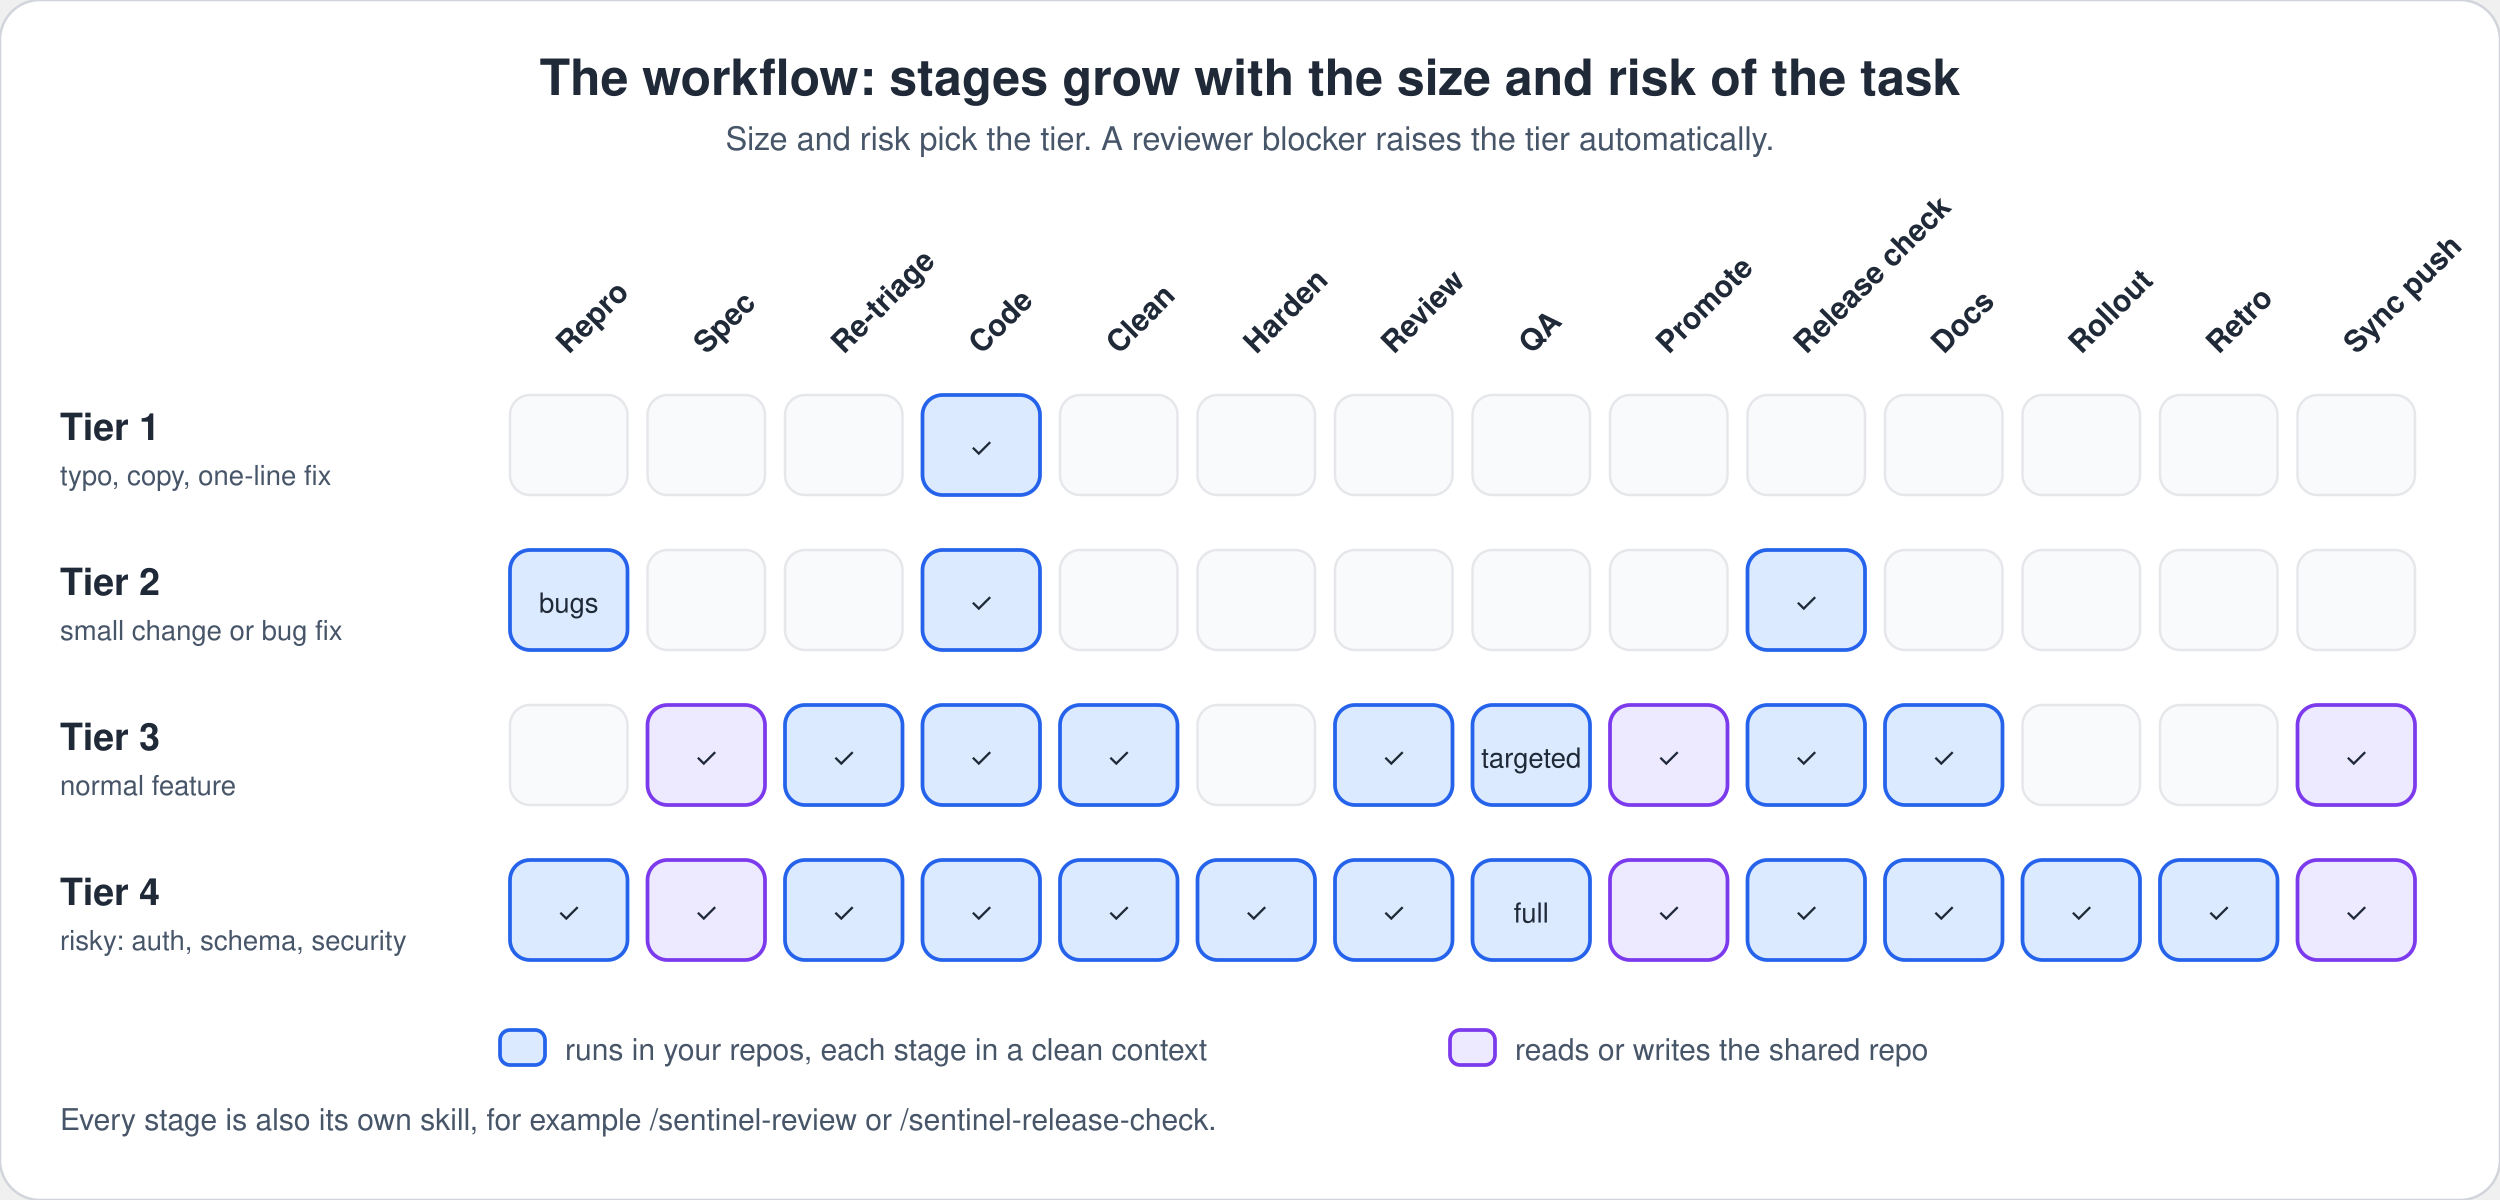
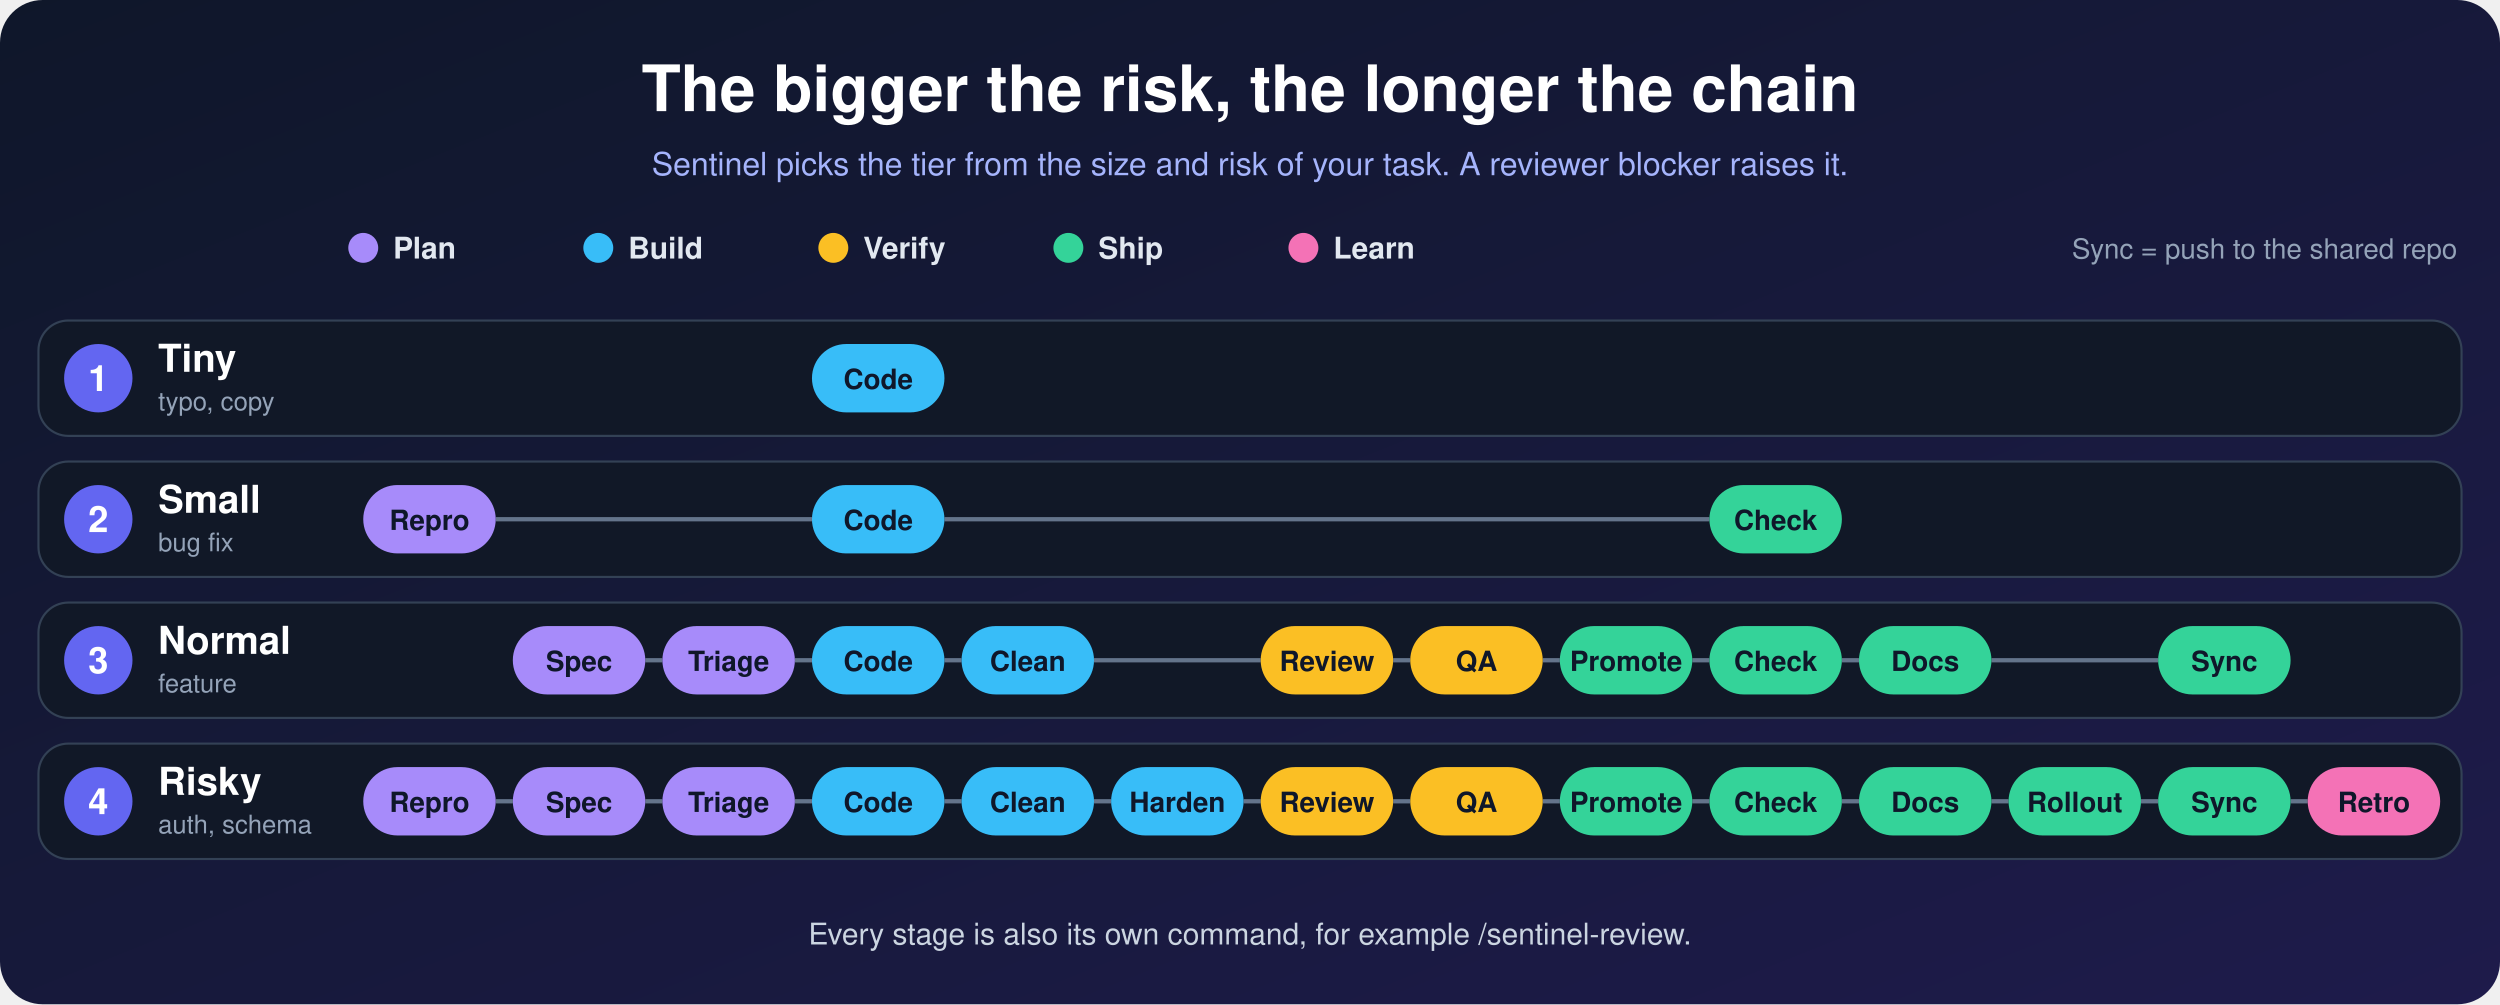
- <svg xmlns="http://www.w3.org/2000/svg" viewBox="0 0 1000 480" width="1000" height="480" role="img" aria-label="Sentinel stages by tier">
+ <svg xmlns="http://www.w3.org/2000/svg" viewBox="0 0 1170 470" width="1170" height="470" role="img" aria-label="Bigger and riskier tasks run more stages">
  <defs>
-     <marker id="a" markerWidth="10" markerHeight="10" refX="8" refY="5" orient="auto">
-       <path d="M0,0 L10,5 L0,10 z" fill="#475569" />
-     </marker>
+     <linearGradient id="bg" x1="0" y1="0" x2="1" y2="1">
+       <stop offset="0" stop-color="#0f172a" />
+       <stop offset="1" stop-color="#1e1b4b" />
+     </linearGradient>
  </defs>
-   <rect width="1000" height="480" rx="16" fill="#ffffff" stroke="#d1d5db" />
-   <text x="500.0" y="38" font-family="-apple-system,Segoe UI,Helvetica,Arial,sans-serif" font-size="20" font-weight="700" fill="#1f2937" text-anchor="middle">The workflow: stages grow with the size and risk of the task</text>
-   <text x="500.0" y="60" font-family="-apple-system,Segoe UI,Helvetica,Arial,sans-serif" font-size="13" font-weight="400" fill="#475569" text-anchor="middle">Size and risk pick the tier. A reviewer blocker raises the tier automatically.</text>
-   <text transform="translate(227.5,142) rotate(-45)" font-family="-apple-system,Segoe UI,Helvetica,Arial,sans-serif" font-size="12" font-weight="600" fill="#1f2937">Repro</text>
-   <text transform="translate(282.5,142) rotate(-45)" font-family="-apple-system,Segoe UI,Helvetica,Arial,sans-serif" font-size="12" font-weight="600" fill="#1f2937">Spec</text>
-   <text transform="translate(337.5,142) rotate(-45)" font-family="-apple-system,Segoe UI,Helvetica,Arial,sans-serif" font-size="12" font-weight="600" fill="#1f2937">Re-triage</text>
-   <text transform="translate(392.5,142) rotate(-45)" font-family="-apple-system,Segoe UI,Helvetica,Arial,sans-serif" font-size="12" font-weight="600" fill="#1f2937">Code</text>
-   <text transform="translate(447.5,142) rotate(-45)" font-family="-apple-system,Segoe UI,Helvetica,Arial,sans-serif" font-size="12" font-weight="600" fill="#1f2937">Clean</text>
-   <text transform="translate(502.5,142) rotate(-45)" font-family="-apple-system,Segoe UI,Helvetica,Arial,sans-serif" font-size="12" font-weight="600" fill="#1f2937">Harden</text>
-   <text transform="translate(557.5,142) rotate(-45)" font-family="-apple-system,Segoe UI,Helvetica,Arial,sans-serif" font-size="12" font-weight="600" fill="#1f2937">Review</text>
-   <text transform="translate(612.5,142) rotate(-45)" font-family="-apple-system,Segoe UI,Helvetica,Arial,sans-serif" font-size="12" font-weight="600" fill="#1f2937">QA</text>
-   <text transform="translate(667.5,142) rotate(-45)" font-family="-apple-system,Segoe UI,Helvetica,Arial,sans-serif" font-size="12" font-weight="600" fill="#1f2937">Promote</text>
-   <text transform="translate(722.5,142) rotate(-45)" font-family="-apple-system,Segoe UI,Helvetica,Arial,sans-serif" font-size="12" font-weight="600" fill="#1f2937">Release check</text>
-   <text transform="translate(777.5,142) rotate(-45)" font-family="-apple-system,Segoe UI,Helvetica,Arial,sans-serif" font-size="12" font-weight="600" fill="#1f2937">Docs</text>
-   <text transform="translate(832.5,142) rotate(-45)" font-family="-apple-system,Segoe UI,Helvetica,Arial,sans-serif" font-size="12" font-weight="600" fill="#1f2937">Rollout</text>
-   <text transform="translate(887.5,142) rotate(-45)" font-family="-apple-system,Segoe UI,Helvetica,Arial,sans-serif" font-size="12" font-weight="600" fill="#1f2937">Retro</text>
-   <text transform="translate(942.5,142) rotate(-45)" font-family="-apple-system,Segoe UI,Helvetica,Arial,sans-serif" font-size="12" font-weight="600" fill="#1f2937">Sync push</text>
-   <text x="24" y="176" font-family="-apple-system,Segoe UI,Helvetica,Arial,sans-serif" font-size="15" font-weight="700" fill="#1f2937" text-anchor="start">Tier 1</text>
-   <text x="24" y="194" font-family="-apple-system,Segoe UI,Helvetica,Arial,sans-serif" font-size="11" font-weight="400" fill="#475569" text-anchor="start">typo, copy, one-line fix</text>
-   <rect x="204" y="158" width="47" height="40" rx="8" fill="#f9fafb" stroke="#e5e7eb" stroke-width="1" />
-   <rect x="259" y="158" width="47" height="40" rx="8" fill="#f9fafb" stroke="#e5e7eb" stroke-width="1" />
-   <rect x="314" y="158" width="47" height="40" rx="8" fill="#f9fafb" stroke="#e5e7eb" stroke-width="1" />
-   <rect x="369" y="158" width="47" height="40" rx="8" fill="#dbeafe" stroke="#2563eb" stroke-width="1.5" />
-   <text x="392.5" y="183" font-family="-apple-system,Segoe UI,Helvetica,Arial,sans-serif" font-size="11" font-weight="400" fill="#1f2937" text-anchor="middle">✓</text>
-   <rect x="424" y="158" width="47" height="40" rx="8" fill="#f9fafb" stroke="#e5e7eb" stroke-width="1" />
-   <rect x="479" y="158" width="47" height="40" rx="8" fill="#f9fafb" stroke="#e5e7eb" stroke-width="1" />
-   <rect x="534" y="158" width="47" height="40" rx="8" fill="#f9fafb" stroke="#e5e7eb" stroke-width="1" />
-   <rect x="589" y="158" width="47" height="40" rx="8" fill="#f9fafb" stroke="#e5e7eb" stroke-width="1" />
-   <rect x="644" y="158" width="47" height="40" rx="8" fill="#f9fafb" stroke="#e5e7eb" stroke-width="1" />
-   <rect x="699" y="158" width="47" height="40" rx="8" fill="#f9fafb" stroke="#e5e7eb" stroke-width="1" />
-   <rect x="754" y="158" width="47" height="40" rx="8" fill="#f9fafb" stroke="#e5e7eb" stroke-width="1" />
-   <rect x="809" y="158" width="47" height="40" rx="8" fill="#f9fafb" stroke="#e5e7eb" stroke-width="1" />
-   <rect x="864" y="158" width="47" height="40" rx="8" fill="#f9fafb" stroke="#e5e7eb" stroke-width="1" />
-   <rect x="919" y="158" width="47" height="40" rx="8" fill="#f9fafb" stroke="#e5e7eb" stroke-width="1" />
-   <text x="24" y="238" font-family="-apple-system,Segoe UI,Helvetica,Arial,sans-serif" font-size="15" font-weight="700" fill="#1f2937" text-anchor="start">Tier 2</text>
-   <text x="24" y="256" font-family="-apple-system,Segoe UI,Helvetica,Arial,sans-serif" font-size="11" font-weight="400" fill="#475569" text-anchor="start">small change or bug fix</text>
-   <rect x="204" y="220" width="47" height="40" rx="8" fill="#dbeafe" stroke="#2563eb" stroke-width="1.5" />
-   <text x="227.5" y="245" font-family="-apple-system,Segoe UI,Helvetica,Arial,sans-serif" font-size="11" font-weight="400" fill="#1f2937" text-anchor="middle">bugs</text>
-   <rect x="259" y="220" width="47" height="40" rx="8" fill="#f9fafb" stroke="#e5e7eb" stroke-width="1" />
-   <rect x="314" y="220" width="47" height="40" rx="8" fill="#f9fafb" stroke="#e5e7eb" stroke-width="1" />
-   <rect x="369" y="220" width="47" height="40" rx="8" fill="#dbeafe" stroke="#2563eb" stroke-width="1.5" />
-   <text x="392.5" y="245" font-family="-apple-system,Segoe UI,Helvetica,Arial,sans-serif" font-size="11" font-weight="400" fill="#1f2937" text-anchor="middle">✓</text>
-   <rect x="424" y="220" width="47" height="40" rx="8" fill="#f9fafb" stroke="#e5e7eb" stroke-width="1" />
-   <rect x="479" y="220" width="47" height="40" rx="8" fill="#f9fafb" stroke="#e5e7eb" stroke-width="1" />
-   <rect x="534" y="220" width="47" height="40" rx="8" fill="#f9fafb" stroke="#e5e7eb" stroke-width="1" />
-   <rect x="589" y="220" width="47" height="40" rx="8" fill="#f9fafb" stroke="#e5e7eb" stroke-width="1" />
-   <rect x="644" y="220" width="47" height="40" rx="8" fill="#f9fafb" stroke="#e5e7eb" stroke-width="1" />
-   <rect x="699" y="220" width="47" height="40" rx="8" fill="#dbeafe" stroke="#2563eb" stroke-width="1.5" />
-   <text x="722.5" y="245" font-family="-apple-system,Segoe UI,Helvetica,Arial,sans-serif" font-size="11" font-weight="400" fill="#1f2937" text-anchor="middle">✓</text>
-   <rect x="754" y="220" width="47" height="40" rx="8" fill="#f9fafb" stroke="#e5e7eb" stroke-width="1" />
-   <rect x="809" y="220" width="47" height="40" rx="8" fill="#f9fafb" stroke="#e5e7eb" stroke-width="1" />
-   <rect x="864" y="220" width="47" height="40" rx="8" fill="#f9fafb" stroke="#e5e7eb" stroke-width="1" />
-   <rect x="919" y="220" width="47" height="40" rx="8" fill="#f9fafb" stroke="#e5e7eb" stroke-width="1" />
-   <text x="24" y="300" font-family="-apple-system,Segoe UI,Helvetica,Arial,sans-serif" font-size="15" font-weight="700" fill="#1f2937" text-anchor="start">Tier 3</text>
-   <text x="24" y="318" font-family="-apple-system,Segoe UI,Helvetica,Arial,sans-serif" font-size="11" font-weight="400" fill="#475569" text-anchor="start">normal feature</text>
-   <rect x="204" y="282" width="47" height="40" rx="8" fill="#f9fafb" stroke="#e5e7eb" stroke-width="1" />
-   <rect x="259" y="282" width="47" height="40" rx="8" fill="#ede9fe" stroke="#7c3aed" stroke-width="1.5" />
-   <text x="282.5" y="307" font-family="-apple-system,Segoe UI,Helvetica,Arial,sans-serif" font-size="11" font-weight="400" fill="#1f2937" text-anchor="middle">✓</text>
-   <rect x="314" y="282" width="47" height="40" rx="8" fill="#dbeafe" stroke="#2563eb" stroke-width="1.5" />
-   <text x="337.5" y="307" font-family="-apple-system,Segoe UI,Helvetica,Arial,sans-serif" font-size="11" font-weight="400" fill="#1f2937" text-anchor="middle">✓</text>
-   <rect x="369" y="282" width="47" height="40" rx="8" fill="#dbeafe" stroke="#2563eb" stroke-width="1.5" />
-   <text x="392.5" y="307" font-family="-apple-system,Segoe UI,Helvetica,Arial,sans-serif" font-size="11" font-weight="400" fill="#1f2937" text-anchor="middle">✓</text>
-   <rect x="424" y="282" width="47" height="40" rx="8" fill="#dbeafe" stroke="#2563eb" stroke-width="1.5" />
-   <text x="447.5" y="307" font-family="-apple-system,Segoe UI,Helvetica,Arial,sans-serif" font-size="11" font-weight="400" fill="#1f2937" text-anchor="middle">✓</text>
-   <rect x="479" y="282" width="47" height="40" rx="8" fill="#f9fafb" stroke="#e5e7eb" stroke-width="1" />
-   <rect x="534" y="282" width="47" height="40" rx="8" fill="#dbeafe" stroke="#2563eb" stroke-width="1.5" />
-   <text x="557.5" y="307" font-family="-apple-system,Segoe UI,Helvetica,Arial,sans-serif" font-size="11" font-weight="400" fill="#1f2937" text-anchor="middle">✓</text>
-   <rect x="589" y="282" width="47" height="40" rx="8" fill="#dbeafe" stroke="#2563eb" stroke-width="1.5" />
-   <text x="612.5" y="307" font-family="-apple-system,Segoe UI,Helvetica,Arial,sans-serif" font-size="11" font-weight="400" fill="#1f2937" text-anchor="middle">targeted</text>
-   <rect x="644" y="282" width="47" height="40" rx="8" fill="#ede9fe" stroke="#7c3aed" stroke-width="1.5" />
-   <text x="667.5" y="307" font-family="-apple-system,Segoe UI,Helvetica,Arial,sans-serif" font-size="11" font-weight="400" fill="#1f2937" text-anchor="middle">✓</text>
-   <rect x="699" y="282" width="47" height="40" rx="8" fill="#dbeafe" stroke="#2563eb" stroke-width="1.5" />
-   <text x="722.5" y="307" font-family="-apple-system,Segoe UI,Helvetica,Arial,sans-serif" font-size="11" font-weight="400" fill="#1f2937" text-anchor="middle">✓</text>
-   <rect x="754" y="282" width="47" height="40" rx="8" fill="#dbeafe" stroke="#2563eb" stroke-width="1.5" />
-   <text x="777.5" y="307" font-family="-apple-system,Segoe UI,Helvetica,Arial,sans-serif" font-size="11" font-weight="400" fill="#1f2937" text-anchor="middle">✓</text>
-   <rect x="809" y="282" width="47" height="40" rx="8" fill="#f9fafb" stroke="#e5e7eb" stroke-width="1" />
-   <rect x="864" y="282" width="47" height="40" rx="8" fill="#f9fafb" stroke="#e5e7eb" stroke-width="1" />
-   <rect x="919" y="282" width="47" height="40" rx="8" fill="#ede9fe" stroke="#7c3aed" stroke-width="1.5" />
-   <text x="942.5" y="307" font-family="-apple-system,Segoe UI,Helvetica,Arial,sans-serif" font-size="11" font-weight="400" fill="#1f2937" text-anchor="middle">✓</text>
-   <text x="24" y="362" font-family="-apple-system,Segoe UI,Helvetica,Arial,sans-serif" font-size="15" font-weight="700" fill="#1f2937" text-anchor="start">Tier 4</text>
-   <text x="24" y="380" font-family="-apple-system,Segoe UI,Helvetica,Arial,sans-serif" font-size="11" font-weight="400" fill="#475569" text-anchor="start">risky: auth, schema, security</text>
-   <rect x="204" y="344" width="47" height="40" rx="8" fill="#dbeafe" stroke="#2563eb" stroke-width="1.5" />
-   <text x="227.5" y="369" font-family="-apple-system,Segoe UI,Helvetica,Arial,sans-serif" font-size="11" font-weight="400" fill="#1f2937" text-anchor="middle">✓</text>
-   <rect x="259" y="344" width="47" height="40" rx="8" fill="#ede9fe" stroke="#7c3aed" stroke-width="1.5" />
-   <text x="282.5" y="369" font-family="-apple-system,Segoe UI,Helvetica,Arial,sans-serif" font-size="11" font-weight="400" fill="#1f2937" text-anchor="middle">✓</text>
-   <rect x="314" y="344" width="47" height="40" rx="8" fill="#dbeafe" stroke="#2563eb" stroke-width="1.5" />
-   <text x="337.5" y="369" font-family="-apple-system,Segoe UI,Helvetica,Arial,sans-serif" font-size="11" font-weight="400" fill="#1f2937" text-anchor="middle">✓</text>
-   <rect x="369" y="344" width="47" height="40" rx="8" fill="#dbeafe" stroke="#2563eb" stroke-width="1.5" />
-   <text x="392.5" y="369" font-family="-apple-system,Segoe UI,Helvetica,Arial,sans-serif" font-size="11" font-weight="400" fill="#1f2937" text-anchor="middle">✓</text>
-   <rect x="424" y="344" width="47" height="40" rx="8" fill="#dbeafe" stroke="#2563eb" stroke-width="1.5" />
-   <text x="447.5" y="369" font-family="-apple-system,Segoe UI,Helvetica,Arial,sans-serif" font-size="11" font-weight="400" fill="#1f2937" text-anchor="middle">✓</text>
-   <rect x="479" y="344" width="47" height="40" rx="8" fill="#dbeafe" stroke="#2563eb" stroke-width="1.5" />
-   <text x="502.5" y="369" font-family="-apple-system,Segoe UI,Helvetica,Arial,sans-serif" font-size="11" font-weight="400" fill="#1f2937" text-anchor="middle">✓</text>
-   <rect x="534" y="344" width="47" height="40" rx="8" fill="#dbeafe" stroke="#2563eb" stroke-width="1.5" />
-   <text x="557.5" y="369" font-family="-apple-system,Segoe UI,Helvetica,Arial,sans-serif" font-size="11" font-weight="400" fill="#1f2937" text-anchor="middle">✓</text>
-   <rect x="589" y="344" width="47" height="40" rx="8" fill="#dbeafe" stroke="#2563eb" stroke-width="1.5" />
-   <text x="612.5" y="369" font-family="-apple-system,Segoe UI,Helvetica,Arial,sans-serif" font-size="11" font-weight="400" fill="#1f2937" text-anchor="middle">full</text>
-   <rect x="644" y="344" width="47" height="40" rx="8" fill="#ede9fe" stroke="#7c3aed" stroke-width="1.5" />
-   <text x="667.5" y="369" font-family="-apple-system,Segoe UI,Helvetica,Arial,sans-serif" font-size="11" font-weight="400" fill="#1f2937" text-anchor="middle">✓</text>
-   <rect x="699" y="344" width="47" height="40" rx="8" fill="#dbeafe" stroke="#2563eb" stroke-width="1.5" />
-   <text x="722.5" y="369" font-family="-apple-system,Segoe UI,Helvetica,Arial,sans-serif" font-size="11" font-weight="400" fill="#1f2937" text-anchor="middle">✓</text>
-   <rect x="754" y="344" width="47" height="40" rx="8" fill="#dbeafe" stroke="#2563eb" stroke-width="1.5" />
-   <text x="777.5" y="369" font-family="-apple-system,Segoe UI,Helvetica,Arial,sans-serif" font-size="11" font-weight="400" fill="#1f2937" text-anchor="middle">✓</text>
-   <rect x="809" y="344" width="47" height="40" rx="8" fill="#dbeafe" stroke="#2563eb" stroke-width="1.5" />
-   <text x="832.5" y="369" font-family="-apple-system,Segoe UI,Helvetica,Arial,sans-serif" font-size="11" font-weight="400" fill="#1f2937" text-anchor="middle">✓</text>
-   <rect x="864" y="344" width="47" height="40" rx="8" fill="#dbeafe" stroke="#2563eb" stroke-width="1.5" />
-   <text x="887.5" y="369" font-family="-apple-system,Segoe UI,Helvetica,Arial,sans-serif" font-size="11" font-weight="400" fill="#1f2937" text-anchor="middle">✓</text>
-   <rect x="919" y="344" width="47" height="40" rx="8" fill="#ede9fe" stroke="#7c3aed" stroke-width="1.5" />
-   <text x="942.5" y="369" font-family="-apple-system,Segoe UI,Helvetica,Arial,sans-serif" font-size="11" font-weight="400" fill="#1f2937" text-anchor="middle">✓</text>
-   <rect x="200" y="412" width="18" height="14" rx="4" fill="#dbeafe" stroke="#2563eb" stroke-width="1.5" />
-   <text x="226" y="424" font-family="-apple-system,Segoe UI,Helvetica,Arial,sans-serif" font-size="12" font-weight="400" fill="#475569" text-anchor="start">runs in your repos, each stage in a clean context</text>
-   <rect x="580" y="412" width="18" height="14" rx="4" fill="#ede9fe" stroke="#7c3aed" stroke-width="1.5" />
-   <text x="606" y="424" font-family="-apple-system,Segoe UI,Helvetica,Arial,sans-serif" font-size="12" font-weight="400" fill="#475569" text-anchor="start">reads or writes the shared repo</text>
-   <text x="24" y="452" font-family="-apple-system,Segoe UI,Helvetica,Arial,sans-serif" font-size="12" font-weight="400" fill="#475569" text-anchor="start">Every stage is also its own skill, for example /sentinel-review or /sentinel-release-check.</text>
+   <rect x="0" y="0" width="1170" height="470" rx="20" fill="url(#bg)" stroke="none" stroke-width="0" />
+   <text x="585.0" y="52" font-family="-apple-system,Segoe UI,Helvetica,Arial,sans-serif" font-size="30" font-weight="800" fill="#ffffff" text-anchor="middle">The bigger the risk, the longer the chain</text>
+   <text x="585.0" y="82" font-family="-apple-system,Segoe UI,Helvetica,Arial,sans-serif" font-size="15" font-weight="400" fill="#a5b4fc" text-anchor="middle">Sentinel picks the tier from the size and risk of your task. A reviewer blocker raises it.</text>
+   <circle cx="170" cy="116" r="7" fill="#a78bfa" />
+   <text x="184" y="121" font-family="-apple-system,Segoe UI,Helvetica,Arial,sans-serif" font-size="14" font-weight="600" fill="#e2e8f0" text-anchor="start">Plan</text>
+   <circle cx="280" cy="116" r="7" fill="#38bdf8" />
+   <text x="294" y="121" font-family="-apple-system,Segoe UI,Helvetica,Arial,sans-serif" font-size="14" font-weight="600" fill="#e2e8f0" text-anchor="start">Build</text>
+   <circle cx="390" cy="116" r="7" fill="#fbbf24" />
+   <text x="404" y="121" font-family="-apple-system,Segoe UI,Helvetica,Arial,sans-serif" font-size="14" font-weight="600" fill="#e2e8f0" text-anchor="start">Verify</text>
+   <circle cx="500" cy="116" r="7" fill="#34d399" />
+   <text x="514" y="121" font-family="-apple-system,Segoe UI,Helvetica,Arial,sans-serif" font-size="14" font-weight="600" fill="#e2e8f0" text-anchor="start">Ship</text>
+   <circle cx="610" cy="116" r="7" fill="#f472b6" />
+   <text x="624" y="121" font-family="-apple-system,Segoe UI,Helvetica,Arial,sans-serif" font-size="14" font-weight="600" fill="#e2e8f0" text-anchor="start">Learn</text>
+   <text x="1150" y="121" font-family="-apple-system,Segoe UI,Helvetica,Arial,sans-serif" font-size="13" font-weight="400" fill="#94a3b8" text-anchor="end">Sync = push to the shared repo</text>
+   <rect x="18" y="150" width="1134" height="54" rx="14" fill="#111827" stroke="#334155" stroke-width="1" />
+   <circle cx="46" cy="177" r="16" fill="#6366f1" />
+   <text x="46" y="183" font-family="-apple-system,Segoe UI,Helvetica,Arial,sans-serif" font-size="17" font-weight="800" fill="#ffffff" text-anchor="middle">1</text>
+   <text x="74" y="174" font-family="-apple-system,Segoe UI,Helvetica,Arial,sans-serif" font-size="18" font-weight="700" fill="#ffffff" text-anchor="start">Tiny</text>
+   <text x="74" y="192" font-family="-apple-system,Segoe UI,Helvetica,Arial,sans-serif" font-size="12" font-weight="400" fill="#94a3b8" text-anchor="start">typo, copy</text>
+   <rect x="380" y="161" width="62" height="32" rx="16" fill="#38bdf8" stroke="none" stroke-width="0" />
+   <text x="411.0" y="182" font-family="-apple-system,Segoe UI,Helvetica,Arial,sans-serif" font-size="13" font-weight="800" fill="#0f172a" text-anchor="middle">Code</text>
+   <rect x="18" y="216" width="1134" height="54" rx="14" fill="#111827" stroke="#334155" stroke-width="1" />
+   <circle cx="46" cy="243" r="16" fill="#6366f1" />
+   <text x="46" y="249" font-family="-apple-system,Segoe UI,Helvetica,Arial,sans-serif" font-size="17" font-weight="800" fill="#ffffff" text-anchor="middle">2</text>
+   <text x="74" y="240" font-family="-apple-system,Segoe UI,Helvetica,Arial,sans-serif" font-size="18" font-weight="700" fill="#ffffff" text-anchor="start">Small</text>
+   <text x="74" y="258" font-family="-apple-system,Segoe UI,Helvetica,Arial,sans-serif" font-size="12" font-weight="400" fill="#94a3b8" text-anchor="start">bug fix</text>
+   <line x1="232" y1="243" x2="380" y2="243" stroke="#64748b" stroke-width="2" />
+   <line x1="442" y1="243" x2="800" y2="243" stroke="#64748b" stroke-width="2" />
+   <rect x="170" y="227" width="62" height="32" rx="16" fill="#a78bfa" stroke="none" stroke-width="0" />
+   <text x="201.0" y="248" font-family="-apple-system,Segoe UI,Helvetica,Arial,sans-serif" font-size="13" font-weight="800" fill="#0f172a" text-anchor="middle">Repro</text>
+   <rect x="380" y="227" width="62" height="32" rx="16" fill="#38bdf8" stroke="none" stroke-width="0" />
+   <text x="411.0" y="248" font-family="-apple-system,Segoe UI,Helvetica,Arial,sans-serif" font-size="13" font-weight="800" fill="#0f172a" text-anchor="middle">Code</text>
+   <rect x="800" y="227" width="62" height="32" rx="16" fill="#34d399" stroke="none" stroke-width="0" />
+   <text x="831.0" y="248" font-family="-apple-system,Segoe UI,Helvetica,Arial,sans-serif" font-size="13" font-weight="800" fill="#0f172a" text-anchor="middle">Check</text>
+   <rect x="18" y="282" width="1134" height="54" rx="14" fill="#111827" stroke="#334155" stroke-width="1" />
+   <circle cx="46" cy="309" r="16" fill="#6366f1" />
+   <text x="46" y="315" font-family="-apple-system,Segoe UI,Helvetica,Arial,sans-serif" font-size="17" font-weight="800" fill="#ffffff" text-anchor="middle">3</text>
+   <text x="74" y="306" font-family="-apple-system,Segoe UI,Helvetica,Arial,sans-serif" font-size="18" font-weight="700" fill="#ffffff" text-anchor="start">Normal</text>
+   <text x="74" y="324" font-family="-apple-system,Segoe UI,Helvetica,Arial,sans-serif" font-size="12" font-weight="400" fill="#94a3b8" text-anchor="start">feature</text>
+   <line x1="302" y1="309" x2="310" y2="309" stroke="#64748b" stroke-width="2" />
+   <line x1="372" y1="309" x2="380" y2="309" stroke="#64748b" stroke-width="2" />
+   <line x1="442" y1="309" x2="450" y2="309" stroke="#64748b" stroke-width="2" />
+   <line x1="512" y1="309" x2="590" y2="309" stroke="#64748b" stroke-width="2" />
+   <line x1="652" y1="309" x2="660" y2="309" stroke="#64748b" stroke-width="2" />
+   <line x1="722" y1="309" x2="730" y2="309" stroke="#64748b" stroke-width="2" />
+   <line x1="792" y1="309" x2="800" y2="309" stroke="#64748b" stroke-width="2" />
+   <line x1="862" y1="309" x2="870" y2="309" stroke="#64748b" stroke-width="2" />
+   <line x1="932" y1="309" x2="1010" y2="309" stroke="#64748b" stroke-width="2" />
+   <rect x="240" y="293" width="62" height="32" rx="16" fill="#a78bfa" stroke="none" stroke-width="0" />
+   <text x="271.0" y="314" font-family="-apple-system,Segoe UI,Helvetica,Arial,sans-serif" font-size="13" font-weight="800" fill="#0f172a" text-anchor="middle">Spec</text>
+   <rect x="310" y="293" width="62" height="32" rx="16" fill="#a78bfa" stroke="none" stroke-width="0" />
+   <text x="341.0" y="314" font-family="-apple-system,Segoe UI,Helvetica,Arial,sans-serif" font-size="13" font-weight="800" fill="#0f172a" text-anchor="middle">Triage</text>
+   <rect x="380" y="293" width="62" height="32" rx="16" fill="#38bdf8" stroke="none" stroke-width="0" />
+   <text x="411.0" y="314" font-family="-apple-system,Segoe UI,Helvetica,Arial,sans-serif" font-size="13" font-weight="800" fill="#0f172a" text-anchor="middle">Code</text>
+   <rect x="450" y="293" width="62" height="32" rx="16" fill="#38bdf8" stroke="none" stroke-width="0" />
+   <text x="481.0" y="314" font-family="-apple-system,Segoe UI,Helvetica,Arial,sans-serif" font-size="13" font-weight="800" fill="#0f172a" text-anchor="middle">Clean</text>
+   <rect x="590" y="293" width="62" height="32" rx="16" fill="#fbbf24" stroke="none" stroke-width="0" />
+   <text x="621.0" y="314" font-family="-apple-system,Segoe UI,Helvetica,Arial,sans-serif" font-size="13" font-weight="800" fill="#0f172a" text-anchor="middle">Review</text>
+   <rect x="660" y="293" width="62" height="32" rx="16" fill="#fbbf24" stroke="none" stroke-width="0" />
+   <text x="691.0" y="314" font-family="-apple-system,Segoe UI,Helvetica,Arial,sans-serif" font-size="13" font-weight="800" fill="#0f172a" text-anchor="middle">QA</text>
+   <rect x="730" y="293" width="62" height="32" rx="16" fill="#34d399" stroke="none" stroke-width="0" />
+   <text x="761.0" y="314" font-family="-apple-system,Segoe UI,Helvetica,Arial,sans-serif" font-size="13" font-weight="800" fill="#0f172a" text-anchor="middle">Promote</text>
+   <rect x="800" y="293" width="62" height="32" rx="16" fill="#34d399" stroke="none" stroke-width="0" />
+   <text x="831.0" y="314" font-family="-apple-system,Segoe UI,Helvetica,Arial,sans-serif" font-size="13" font-weight="800" fill="#0f172a" text-anchor="middle">Check</text>
+   <rect x="870" y="293" width="62" height="32" rx="16" fill="#34d399" stroke="none" stroke-width="0" />
+   <text x="901.0" y="314" font-family="-apple-system,Segoe UI,Helvetica,Arial,sans-serif" font-size="13" font-weight="800" fill="#0f172a" text-anchor="middle">Docs</text>
+   <rect x="1010" y="293" width="62" height="32" rx="16" fill="#34d399" stroke="none" stroke-width="0" />
+   <text x="1041.0" y="314" font-family="-apple-system,Segoe UI,Helvetica,Arial,sans-serif" font-size="13" font-weight="800" fill="#0f172a" text-anchor="middle">Sync</text>
+   <rect x="18" y="348" width="1134" height="54" rx="14" fill="#111827" stroke="#334155" stroke-width="1" />
+   <circle cx="46" cy="375" r="16" fill="#6366f1" />
+   <text x="46" y="381" font-family="-apple-system,Segoe UI,Helvetica,Arial,sans-serif" font-size="17" font-weight="800" fill="#ffffff" text-anchor="middle">4</text>
+   <text x="74" y="372" font-family="-apple-system,Segoe UI,Helvetica,Arial,sans-serif" font-size="18" font-weight="700" fill="#ffffff" text-anchor="start">Risky</text>
+   <text x="74" y="390" font-family="-apple-system,Segoe UI,Helvetica,Arial,sans-serif" font-size="12" font-weight="400" fill="#94a3b8" text-anchor="start">auth, schema</text>
+   <line x1="232" y1="375" x2="240" y2="375" stroke="#64748b" stroke-width="2" />
+   <line x1="302" y1="375" x2="310" y2="375" stroke="#64748b" stroke-width="2" />
+   <line x1="372" y1="375" x2="380" y2="375" stroke="#64748b" stroke-width="2" />
+   <line x1="442" y1="375" x2="450" y2="375" stroke="#64748b" stroke-width="2" />
+   <line x1="512" y1="375" x2="520" y2="375" stroke="#64748b" stroke-width="2" />
+   <line x1="582" y1="375" x2="590" y2="375" stroke="#64748b" stroke-width="2" />
+   <line x1="652" y1="375" x2="660" y2="375" stroke="#64748b" stroke-width="2" />
+   <line x1="722" y1="375" x2="730" y2="375" stroke="#64748b" stroke-width="2" />
+   <line x1="792" y1="375" x2="800" y2="375" stroke="#64748b" stroke-width="2" />
+   <line x1="862" y1="375" x2="870" y2="375" stroke="#64748b" stroke-width="2" />
+   <line x1="932" y1="375" x2="940" y2="375" stroke="#64748b" stroke-width="2" />
+   <line x1="1002" y1="375" x2="1010" y2="375" stroke="#64748b" stroke-width="2" />
+   <line x1="1072" y1="375" x2="1080" y2="375" stroke="#64748b" stroke-width="2" />
+   <rect x="170" y="359" width="62" height="32" rx="16" fill="#a78bfa" stroke="none" stroke-width="0" />
+   <text x="201.0" y="380" font-family="-apple-system,Segoe UI,Helvetica,Arial,sans-serif" font-size="13" font-weight="800" fill="#0f172a" text-anchor="middle">Repro</text>
+   <rect x="240" y="359" width="62" height="32" rx="16" fill="#a78bfa" stroke="none" stroke-width="0" />
+   <text x="271.0" y="380" font-family="-apple-system,Segoe UI,Helvetica,Arial,sans-serif" font-size="13" font-weight="800" fill="#0f172a" text-anchor="middle">Spec</text>
+   <rect x="310" y="359" width="62" height="32" rx="16" fill="#a78bfa" stroke="none" stroke-width="0" />
+   <text x="341.0" y="380" font-family="-apple-system,Segoe UI,Helvetica,Arial,sans-serif" font-size="13" font-weight="800" fill="#0f172a" text-anchor="middle">Triage</text>
+   <rect x="380" y="359" width="62" height="32" rx="16" fill="#38bdf8" stroke="none" stroke-width="0" />
+   <text x="411.0" y="380" font-family="-apple-system,Segoe UI,Helvetica,Arial,sans-serif" font-size="13" font-weight="800" fill="#0f172a" text-anchor="middle">Code</text>
+   <rect x="450" y="359" width="62" height="32" rx="16" fill="#38bdf8" stroke="none" stroke-width="0" />
+   <text x="481.0" y="380" font-family="-apple-system,Segoe UI,Helvetica,Arial,sans-serif" font-size="13" font-weight="800" fill="#0f172a" text-anchor="middle">Clean</text>
+   <rect x="520" y="359" width="62" height="32" rx="16" fill="#38bdf8" stroke="none" stroke-width="0" />
+   <text x="551.0" y="380" font-family="-apple-system,Segoe UI,Helvetica,Arial,sans-serif" font-size="13" font-weight="800" fill="#0f172a" text-anchor="middle">Harden</text>
+   <rect x="590" y="359" width="62" height="32" rx="16" fill="#fbbf24" stroke="none" stroke-width="0" />
+   <text x="621.0" y="380" font-family="-apple-system,Segoe UI,Helvetica,Arial,sans-serif" font-size="13" font-weight="800" fill="#0f172a" text-anchor="middle">Review</text>
+   <rect x="660" y="359" width="62" height="32" rx="16" fill="#fbbf24" stroke="none" stroke-width="0" />
+   <text x="691.0" y="380" font-family="-apple-system,Segoe UI,Helvetica,Arial,sans-serif" font-size="13" font-weight="800" fill="#0f172a" text-anchor="middle">QA</text>
+   <rect x="730" y="359" width="62" height="32" rx="16" fill="#34d399" stroke="none" stroke-width="0" />
+   <text x="761.0" y="380" font-family="-apple-system,Segoe UI,Helvetica,Arial,sans-serif" font-size="13" font-weight="800" fill="#0f172a" text-anchor="middle">Promote</text>
+   <rect x="800" y="359" width="62" height="32" rx="16" fill="#34d399" stroke="none" stroke-width="0" />
+   <text x="831.0" y="380" font-family="-apple-system,Segoe UI,Helvetica,Arial,sans-serif" font-size="13" font-weight="800" fill="#0f172a" text-anchor="middle">Check</text>
+   <rect x="870" y="359" width="62" height="32" rx="16" fill="#34d399" stroke="none" stroke-width="0" />
+   <text x="901.0" y="380" font-family="-apple-system,Segoe UI,Helvetica,Arial,sans-serif" font-size="13" font-weight="800" fill="#0f172a" text-anchor="middle">Docs</text>
+   <rect x="940" y="359" width="62" height="32" rx="16" fill="#34d399" stroke="none" stroke-width="0" />
+   <text x="971.0" y="380" font-family="-apple-system,Segoe UI,Helvetica,Arial,sans-serif" font-size="13" font-weight="800" fill="#0f172a" text-anchor="middle">Rollout</text>
+   <rect x="1010" y="359" width="62" height="32" rx="16" fill="#34d399" stroke="none" stroke-width="0" />
+   <text x="1041.0" y="380" font-family="-apple-system,Segoe UI,Helvetica,Arial,sans-serif" font-size="13" font-weight="800" fill="#0f172a" text-anchor="middle">Sync</text>
+   <rect x="1080" y="359" width="62" height="32" rx="16" fill="#f472b6" stroke="none" stroke-width="0" />
+   <text x="1111.0" y="380" font-family="-apple-system,Segoe UI,Helvetica,Arial,sans-serif" font-size="13" font-weight="800" fill="#0f172a" text-anchor="middle">Retro</text>
+   <text x="585.0" y="442" font-family="-apple-system,Segoe UI,Helvetica,Arial,sans-serif" font-size="14" font-weight="500" fill="#cbd5e1" text-anchor="middle">Every stage is also its own command, for example /sentinel-review.</text>
</svg>
